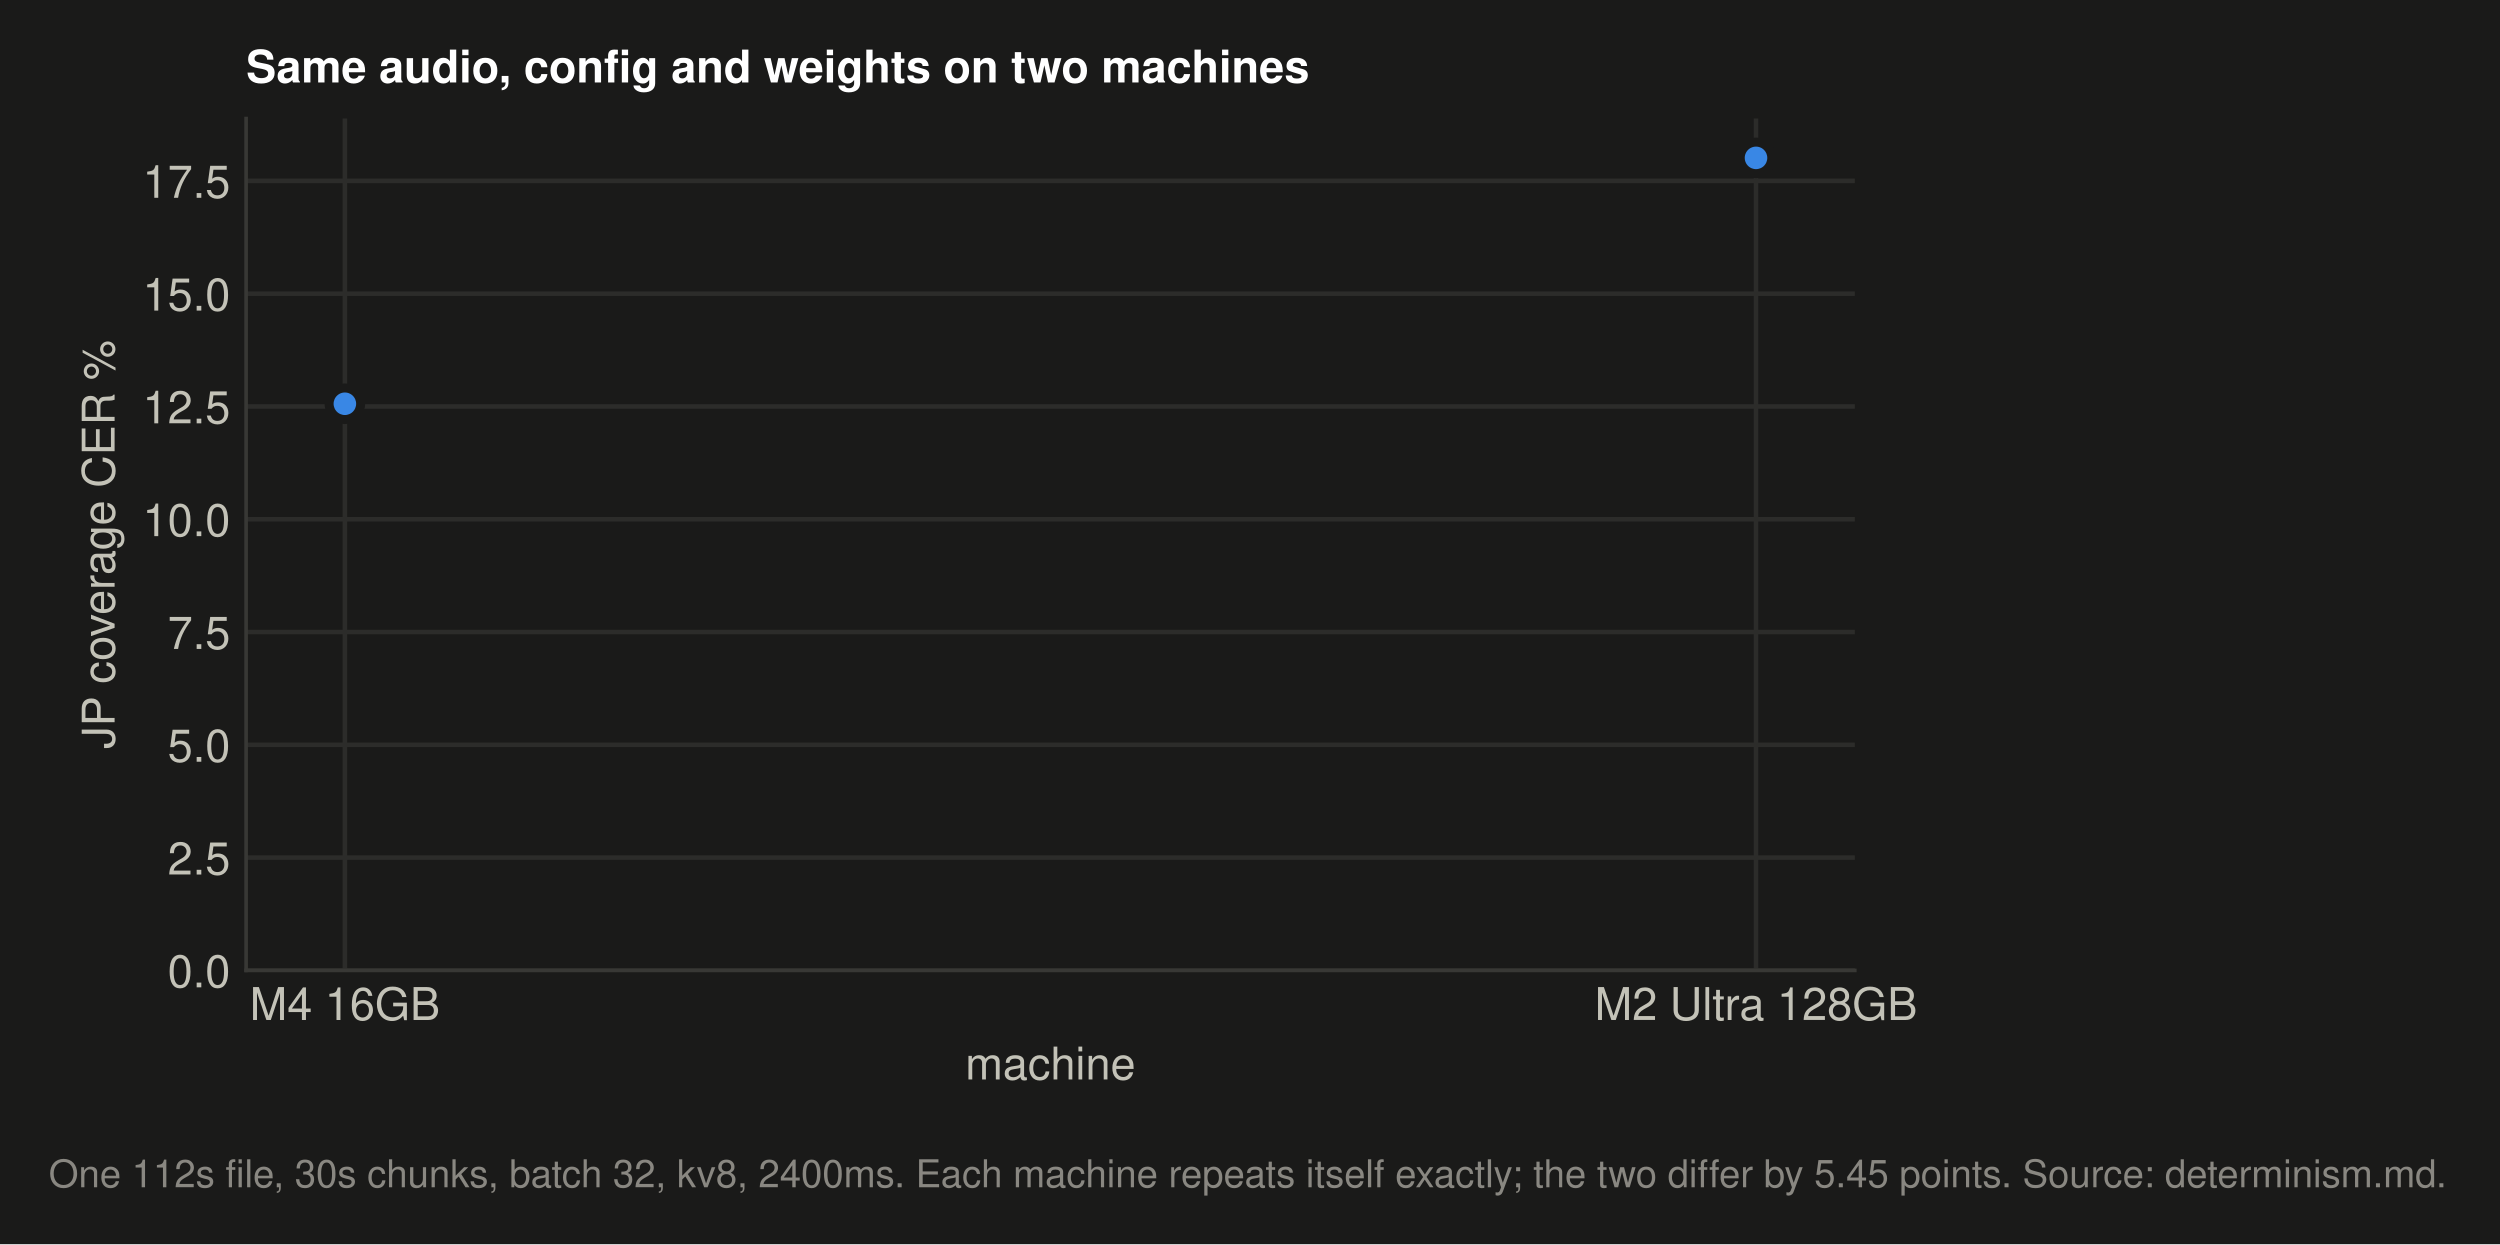
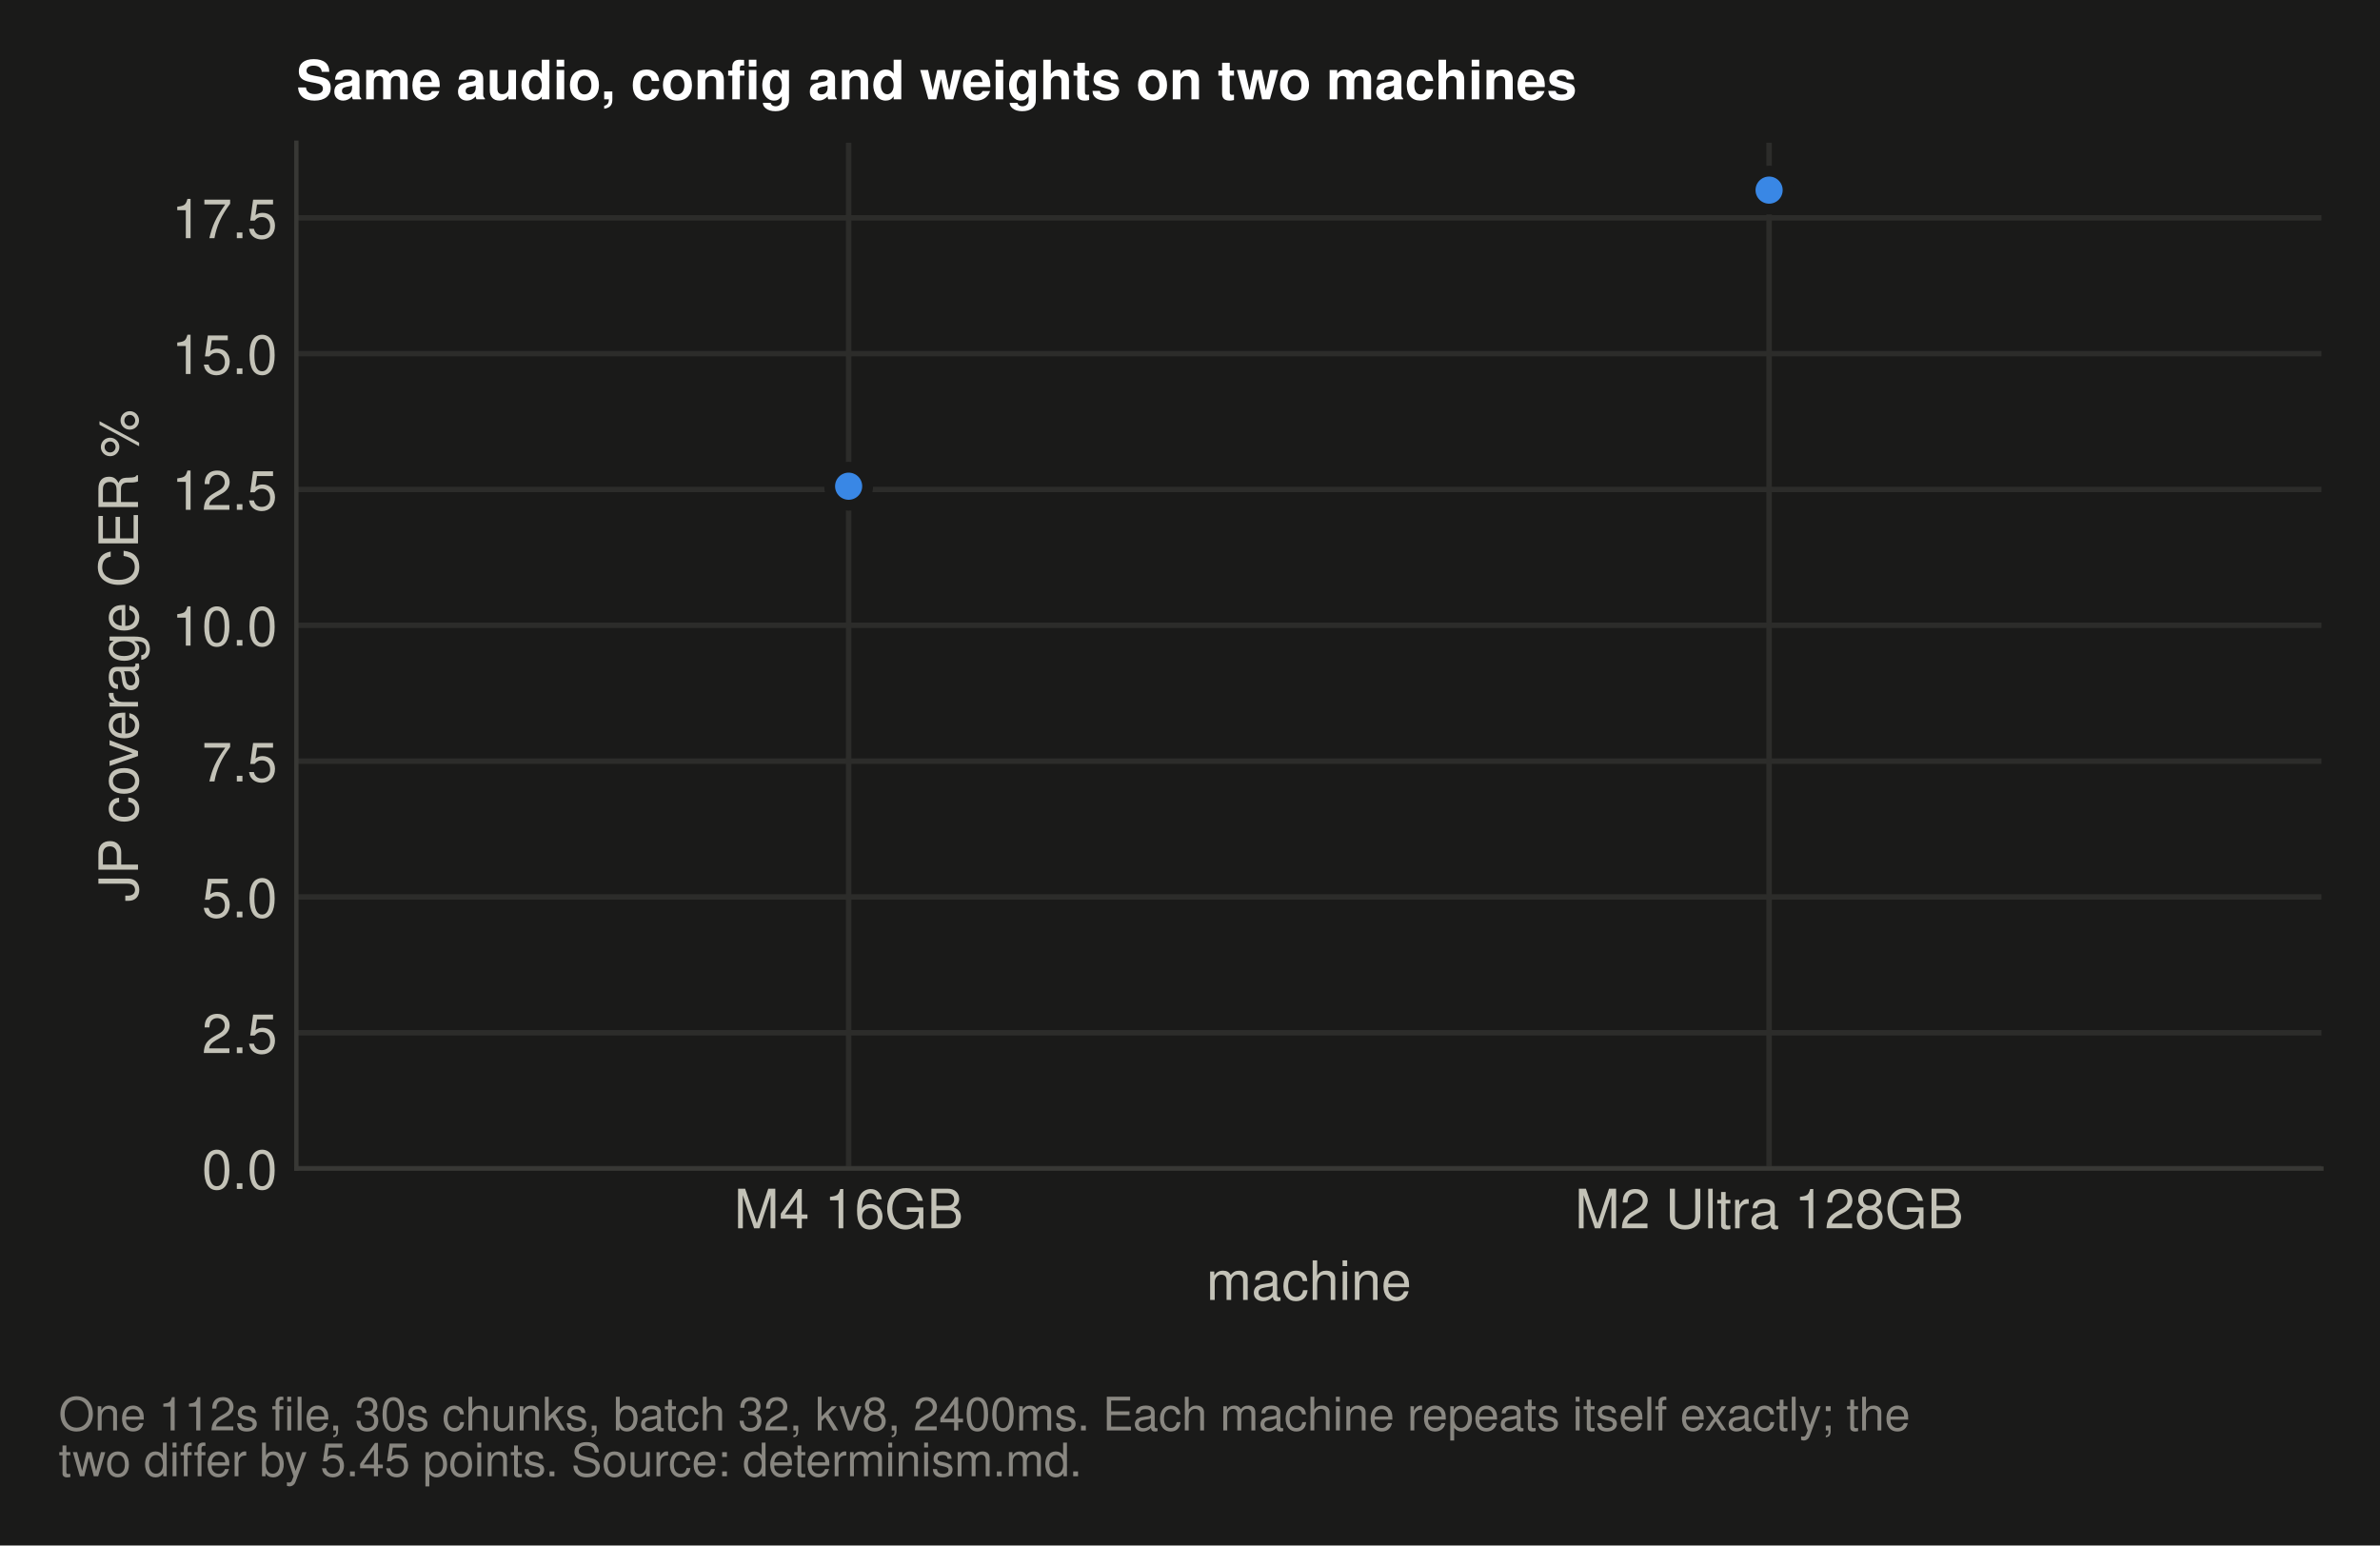
- <svg xmlns="http://www.w3.org/2000/svg" xmlns:xlink="http://www.w3.org/1999/xlink" width="554.671pt" height="276.037pt" viewBox="0 0 554.671 276.037" version="1.1">
+ <svg xmlns="http://www.w3.org/2000/svg" xmlns:xlink="http://www.w3.org/1999/xlink" width="438.48pt" height="284.741pt" viewBox="0 0 438.48 284.741" version="1.1">
  <defs>
    <style type="text/css">*{stroke-linejoin: round; stroke-linecap: butt}</style>
  </defs>
  <g id="figure_1">
    <g id="patch_1">
-       <path d="M 0 276.037  L 554.671 276.037  L 554.671 0  L 0 0  z " style="fill: #1a1a19" />
+       <path d="M 0 284.741  L 438.48 284.741  L 438.48 0  L 0 0  z " style="fill: #1a1a19" />
    </g>
    <g id="axes_1">
      <g id="patch_2">
-         <path d="M 54.6 215.302  L 411.518 215.302  L 411.518 26.3  L 54.6 26.3  z " style="fill: #1a1a19" />
+         <path d="M 54.6 215.302  L 427.68 215.302  L 427.68 26.3  L 54.6 26.3  z " style="fill: #1a1a19" />
      </g>
      <g id="matplotlib.axis_1">
        <g id="xtick_1">
          <g id="line2d_1">
-             <path d="M 76.516 215.302  L 76.516 26.3  " clip-path="url(#p816a9b6b2f)" style="fill: none; stroke: #2c2c2a; stroke-linecap: round" />
+             <path d="M 156.349 215.302  L 156.349 26.3  " clip-path="url(#p1061d20e34)" style="fill: none; stroke: #2c2c2a; stroke-linecap: round" />
          </g>
          <g id="line2d_2" />
          <g id="text_1">
-             <text style="font-size: 10px; font-family: 'Helvetica', 'Arial', 'DejaVu Sans'; text-anchor: middle; fill: #c3c2b7" x="76.516" y="226.302" transform="rotate(-0 76.51601 226.3016)">M4 16GB</text>
+             <text style="font-size: 10px; font-family: 'Helvetica', 'Arial', 'DejaVu Sans'; text-anchor: middle; fill: #c3c2b7" x="156.349" y="226.302" transform="rotate(-0 156.3491 226.3016)">M4 16GB</text>
          </g>
        </g>
        <g id="xtick_2">
          <g id="line2d_3">
-             <path d="M 389.602 215.302  L 389.602 26.3  " clip-path="url(#p816a9b6b2f)" style="fill: none; stroke: #2c2c2a; stroke-linecap: round" />
+             <path d="M 325.931 215.302  L 325.931 26.3  " clip-path="url(#p1061d20e34)" style="fill: none; stroke: #2c2c2a; stroke-linecap: round" />
          </g>
          <g id="line2d_4" />
          <g id="text_2">
-             <text style="font-size: 10px; font-family: 'Helvetica', 'Arial', 'DejaVu Sans'; text-anchor: middle; fill: #c3c2b7" x="389.602" y="226.302" transform="rotate(-0 389.6019 226.3016)">M2 Ultra 128GB</text>
+             <text style="font-size: 10px; font-family: 'Helvetica', 'Arial', 'DejaVu Sans'; text-anchor: middle; fill: #c3c2b7" x="325.931" y="226.302" transform="rotate(-0 325.9309 226.3016)">M2 Ultra 128GB</text>
          </g>
        </g>
        <g id="text_3">
-           <text style="font-size: 10px; font-family: 'Helvetica', 'Arial', 'DejaVu Sans'; text-anchor: middle; fill: #c3c2b7" x="233.059" y="239.501" transform="rotate(-0 233.0589 239.5008)">machine</text>
+           <text style="font-size: 10px; font-family: 'Helvetica', 'Arial', 'DejaVu Sans'; text-anchor: middle; fill: #c3c2b7" x="241.14" y="239.501" transform="rotate(-0 241.14 239.5008)">machine</text>
        </g>
      </g>
      <g id="matplotlib.axis_2">
        <g id="ytick_1">
          <g id="line2d_5">
-             <path d="M 54.6 215.302  L 411.518 215.302  " clip-path="url(#p816a9b6b2f)" style="fill: none; stroke: #2c2c2a; stroke-linecap: round" />
+             <path d="M 54.6 215.302  L 427.68 215.302  " clip-path="url(#p1061d20e34)" style="fill: none; stroke: #2c2c2a; stroke-linecap: round" />
          </g>
          <g id="line2d_6" />
          <g id="text_4">
            <text style="font-size: 10px; font-family: 'Helvetica', 'Arial', 'DejaVu Sans'; text-anchor: end; fill: #c3c2b7" x="51.1" y="219.052" transform="rotate(-0 51.1 219.0516)">0.0</text>
          </g>
        </g>
        <g id="ytick_2">
          <g id="line2d_7">
-             <path d="M 54.6 190.278  L 411.518 190.278  " clip-path="url(#p816a9b6b2f)" style="fill: none; stroke: #2c2c2a; stroke-linecap: round" />
+             <path d="M 54.6 190.278  L 427.68 190.278  " clip-path="url(#p1061d20e34)" style="fill: none; stroke: #2c2c2a; stroke-linecap: round" />
          </g>
          <g id="line2d_8" />
          <g id="text_5">
            <text style="font-size: 10px; font-family: 'Helvetica', 'Arial', 'DejaVu Sans'; text-anchor: end; fill: #c3c2b7" x="51.1" y="194.028" transform="rotate(-0 51.1 194.0275)">2.5</text>
          </g>
        </g>
        <g id="ytick_3">
          <g id="line2d_9">
-             <path d="M 54.6 165.253  L 411.518 165.253  " clip-path="url(#p816a9b6b2f)" style="fill: none; stroke: #2c2c2a; stroke-linecap: round" />
+             <path d="M 54.6 165.253  L 427.68 165.253  " clip-path="url(#p1061d20e34)" style="fill: none; stroke: #2c2c2a; stroke-linecap: round" />
          </g>
          <g id="line2d_10" />
          <g id="text_6">
            <text style="font-size: 10px; font-family: 'Helvetica', 'Arial', 'DejaVu Sans'; text-anchor: end; fill: #c3c2b7" x="51.1" y="169.003" transform="rotate(-0 51.1 169.0035)">5.0</text>
          </g>
        </g>
        <g id="ytick_4">
          <g id="line2d_11">
-             <path d="M 54.6 140.229  L 411.518 140.229  " clip-path="url(#p816a9b6b2f)" style="fill: none; stroke: #2c2c2a; stroke-linecap: round" />
+             <path d="M 54.6 140.229  L 427.68 140.229  " clip-path="url(#p1061d20e34)" style="fill: none; stroke: #2c2c2a; stroke-linecap: round" />
          </g>
          <g id="line2d_12" />
          <g id="text_7">
            <text style="font-size: 10px; font-family: 'Helvetica', 'Arial', 'DejaVu Sans'; text-anchor: end; fill: #c3c2b7" x="51.1" y="143.979" transform="rotate(-0 51.1 143.9794)">7.5</text>
          </g>
        </g>
        <g id="ytick_5">
          <g id="line2d_13">
-             <path d="M 54.6 115.205  L 411.518 115.205  " clip-path="url(#p816a9b6b2f)" style="fill: none; stroke: #2c2c2a; stroke-linecap: round" />
+             <path d="M 54.6 115.205  L 427.68 115.205  " clip-path="url(#p1061d20e34)" style="fill: none; stroke: #2c2c2a; stroke-linecap: round" />
          </g>
          <g id="line2d_14" />
          <g id="text_8">
            <text style="font-size: 10px; font-family: 'Helvetica', 'Arial', 'DejaVu Sans'; text-anchor: end; fill: #c3c2b7" x="51.1" y="118.955" transform="rotate(-0 51.1 118.9554)">10.0</text>
          </g>
        </g>
        <g id="ytick_6">
          <g id="line2d_15">
-             <path d="M 54.6 90.181  L 411.518 90.181  " clip-path="url(#p816a9b6b2f)" style="fill: none; stroke: #2c2c2a; stroke-linecap: round" />
+             <path d="M 54.6 90.181  L 427.68 90.181  " clip-path="url(#p1061d20e34)" style="fill: none; stroke: #2c2c2a; stroke-linecap: round" />
          </g>
          <g id="line2d_16" />
          <g id="text_9">
            <text style="font-size: 10px; font-family: 'Helvetica', 'Arial', 'DejaVu Sans'; text-anchor: end; fill: #c3c2b7" x="51.1" y="93.931" transform="rotate(-0 51.1 93.93137)">12.5</text>
          </g>
        </g>
        <g id="ytick_7">
          <g id="line2d_17">
-             <path d="M 54.6 65.157  L 411.518 65.157  " clip-path="url(#p816a9b6b2f)" style="fill: none; stroke: #2c2c2a; stroke-linecap: round" />
+             <path d="M 54.6 65.157  L 427.68 65.157  " clip-path="url(#p1061d20e34)" style="fill: none; stroke: #2c2c2a; stroke-linecap: round" />
          </g>
          <g id="line2d_18" />
          <g id="text_10">
            <text style="font-size: 10px; font-family: 'Helvetica', 'Arial', 'DejaVu Sans'; text-anchor: end; fill: #c3c2b7" x="51.1" y="68.907" transform="rotate(-0 51.1 68.90733)">15.0</text>
          </g>
        </g>
        <g id="ytick_8">
          <g id="line2d_19">
-             <path d="M 54.6 40.133  L 411.518 40.133  " clip-path="url(#p816a9b6b2f)" style="fill: none; stroke: #2c2c2a; stroke-linecap: round" />
+             <path d="M 54.6 40.133  L 427.68 40.133  " clip-path="url(#p1061d20e34)" style="fill: none; stroke: #2c2c2a; stroke-linecap: round" />
          </g>
          <g id="line2d_20" />
          <g id="text_11">
            <text style="font-size: 10px; font-family: 'Helvetica', 'Arial', 'DejaVu Sans'; text-anchor: end; fill: #c3c2b7" x="51.1" y="43.883" transform="rotate(-0 51.1 43.88329)">17.5</text>
          </g>
        </g>
        <g id="text_12">
          <text style="font-size: 10px; font-family: 'Helvetica', 'Arial', 'DejaVu Sans'; text-anchor: middle; fill: #c3c2b7" x="25.427" y="120.801" transform="rotate(-90 25.42656 120.8008)">JP coverage CER %</text>
        </g>
      </g>
      <g id="patch_3">
        <path d="M 54.6 215.302  L 54.6 26.3  " style="fill: none; stroke: #383835; stroke-width: 0.8; stroke-linejoin: miter; stroke-linecap: square" />
      </g>
      <g id="patch_4">
-         <path d="M 54.6 215.302  L 411.518 215.302  " style="fill: none; stroke: #383835; stroke-width: 0.8; stroke-linejoin: miter; stroke-linecap: square" />
+         <path d="M 54.6 215.302  L 427.68 215.302  " style="fill: none; stroke: #383835; stroke-width: 0.8; stroke-linejoin: miter; stroke-linecap: square" />
      </g>
      <g id="line2d_21">
        <defs>
          <path id="m3d7b4c0e3e" d="M 0 3.5  C 0.928 3.5 1.819 3.131 2.475 2.475  C 3.131 1.819 3.5 0.928 3.5 0  C 3.5 -0.928 3.131 -1.819 2.475 -2.475  C 1.819 -3.131 0.928 -3.5 0 -3.5  C -0.928 -3.5 -1.819 -3.131 -2.475 -2.475  C -3.131 -1.819 -3.5 -0.928 -3.5 0  C -3.5 0.928 -3.131 1.819 -2.475 2.475  C -1.819 3.131 -0.928 3.5 0 3.5  z " style="stroke: #1a1a19; stroke-width: 2" />
        </defs>
-         <g clip-path="url(#p816a9b6b2f)">
-           <use xlink:href="#m3d7b4c0e3e" x="76.516" y="89.581" style="fill: #3987e5; stroke: #1a1a19; stroke-width: 2" />
-           <use xlink:href="#m3d7b4c0e3e" x="389.602" y="35.028" style="fill: #3987e5; stroke: #1a1a19; stroke-width: 2" />
+         <g clip-path="url(#p1061d20e34)">
+           <use xlink:href="#m3d7b4c0e3e" x="156.349" y="89.581" style="fill: #3987e5; stroke: #1a1a19; stroke-width: 2" />
+           <use xlink:href="#m3d7b4c0e3e" x="325.931" y="35.028" style="fill: #3987e5; stroke: #1a1a19; stroke-width: 2" />
        </g>
      </g>
      <g id="text_13">
        <text style="font-weight: 700; font-size: 10px; font-family: 'Helvetica', 'Arial', 'DejaVu Sans'; text-anchor: start; fill: #ffffff" x="54.6" y="18.3" transform="rotate(-0 54.6 18.3)">Same audio, config and weights on two machines</text>
      </g>
    </g>
    <g id="text_14">
-       <text style="font-size: 8.5px; font-family: 'Helvetica', 'Arial', 'DejaVu Sans'; text-anchor: start; fill: #898781" x="10.8" y="263.415" transform="rotate(-0 10.8 263.415)">One 112s file, 30s chunks, batch 32, kv8, 2400ms. Each machine repeats itself exactly; the two differ by 5.45 points. Source: determinism.md.</text>
+       <text style="font-size: 8.5px; font-family: 'Helvetica', 'Arial', 'DejaVu Sans'; fill: #898781" transform="translate(10.8 263.5416)">One 112s file, 30s chunks, batch 32, kv8, 2400ms. Each machine repeats itself exactly; the</text>
+       <text style="font-size: 8.5px; font-family: 'Helvetica', 'Arial', 'DejaVu Sans'; fill: #898781" transform="translate(10.8 271.9919)">two differ by 5.45 points. Source: determinism.md.</text>
    </g>
  </g>
  <defs>
-     <clipPath id="p816a9b6b2f">
-       <rect x="54.6" y="26.3" width="356.918" height="189.002" />
+     <clipPath id="p1061d20e34">
+       <rect x="54.6" y="26.3" width="373.08" height="189.002" />
    </clipPath>
  </defs>
</svg>
